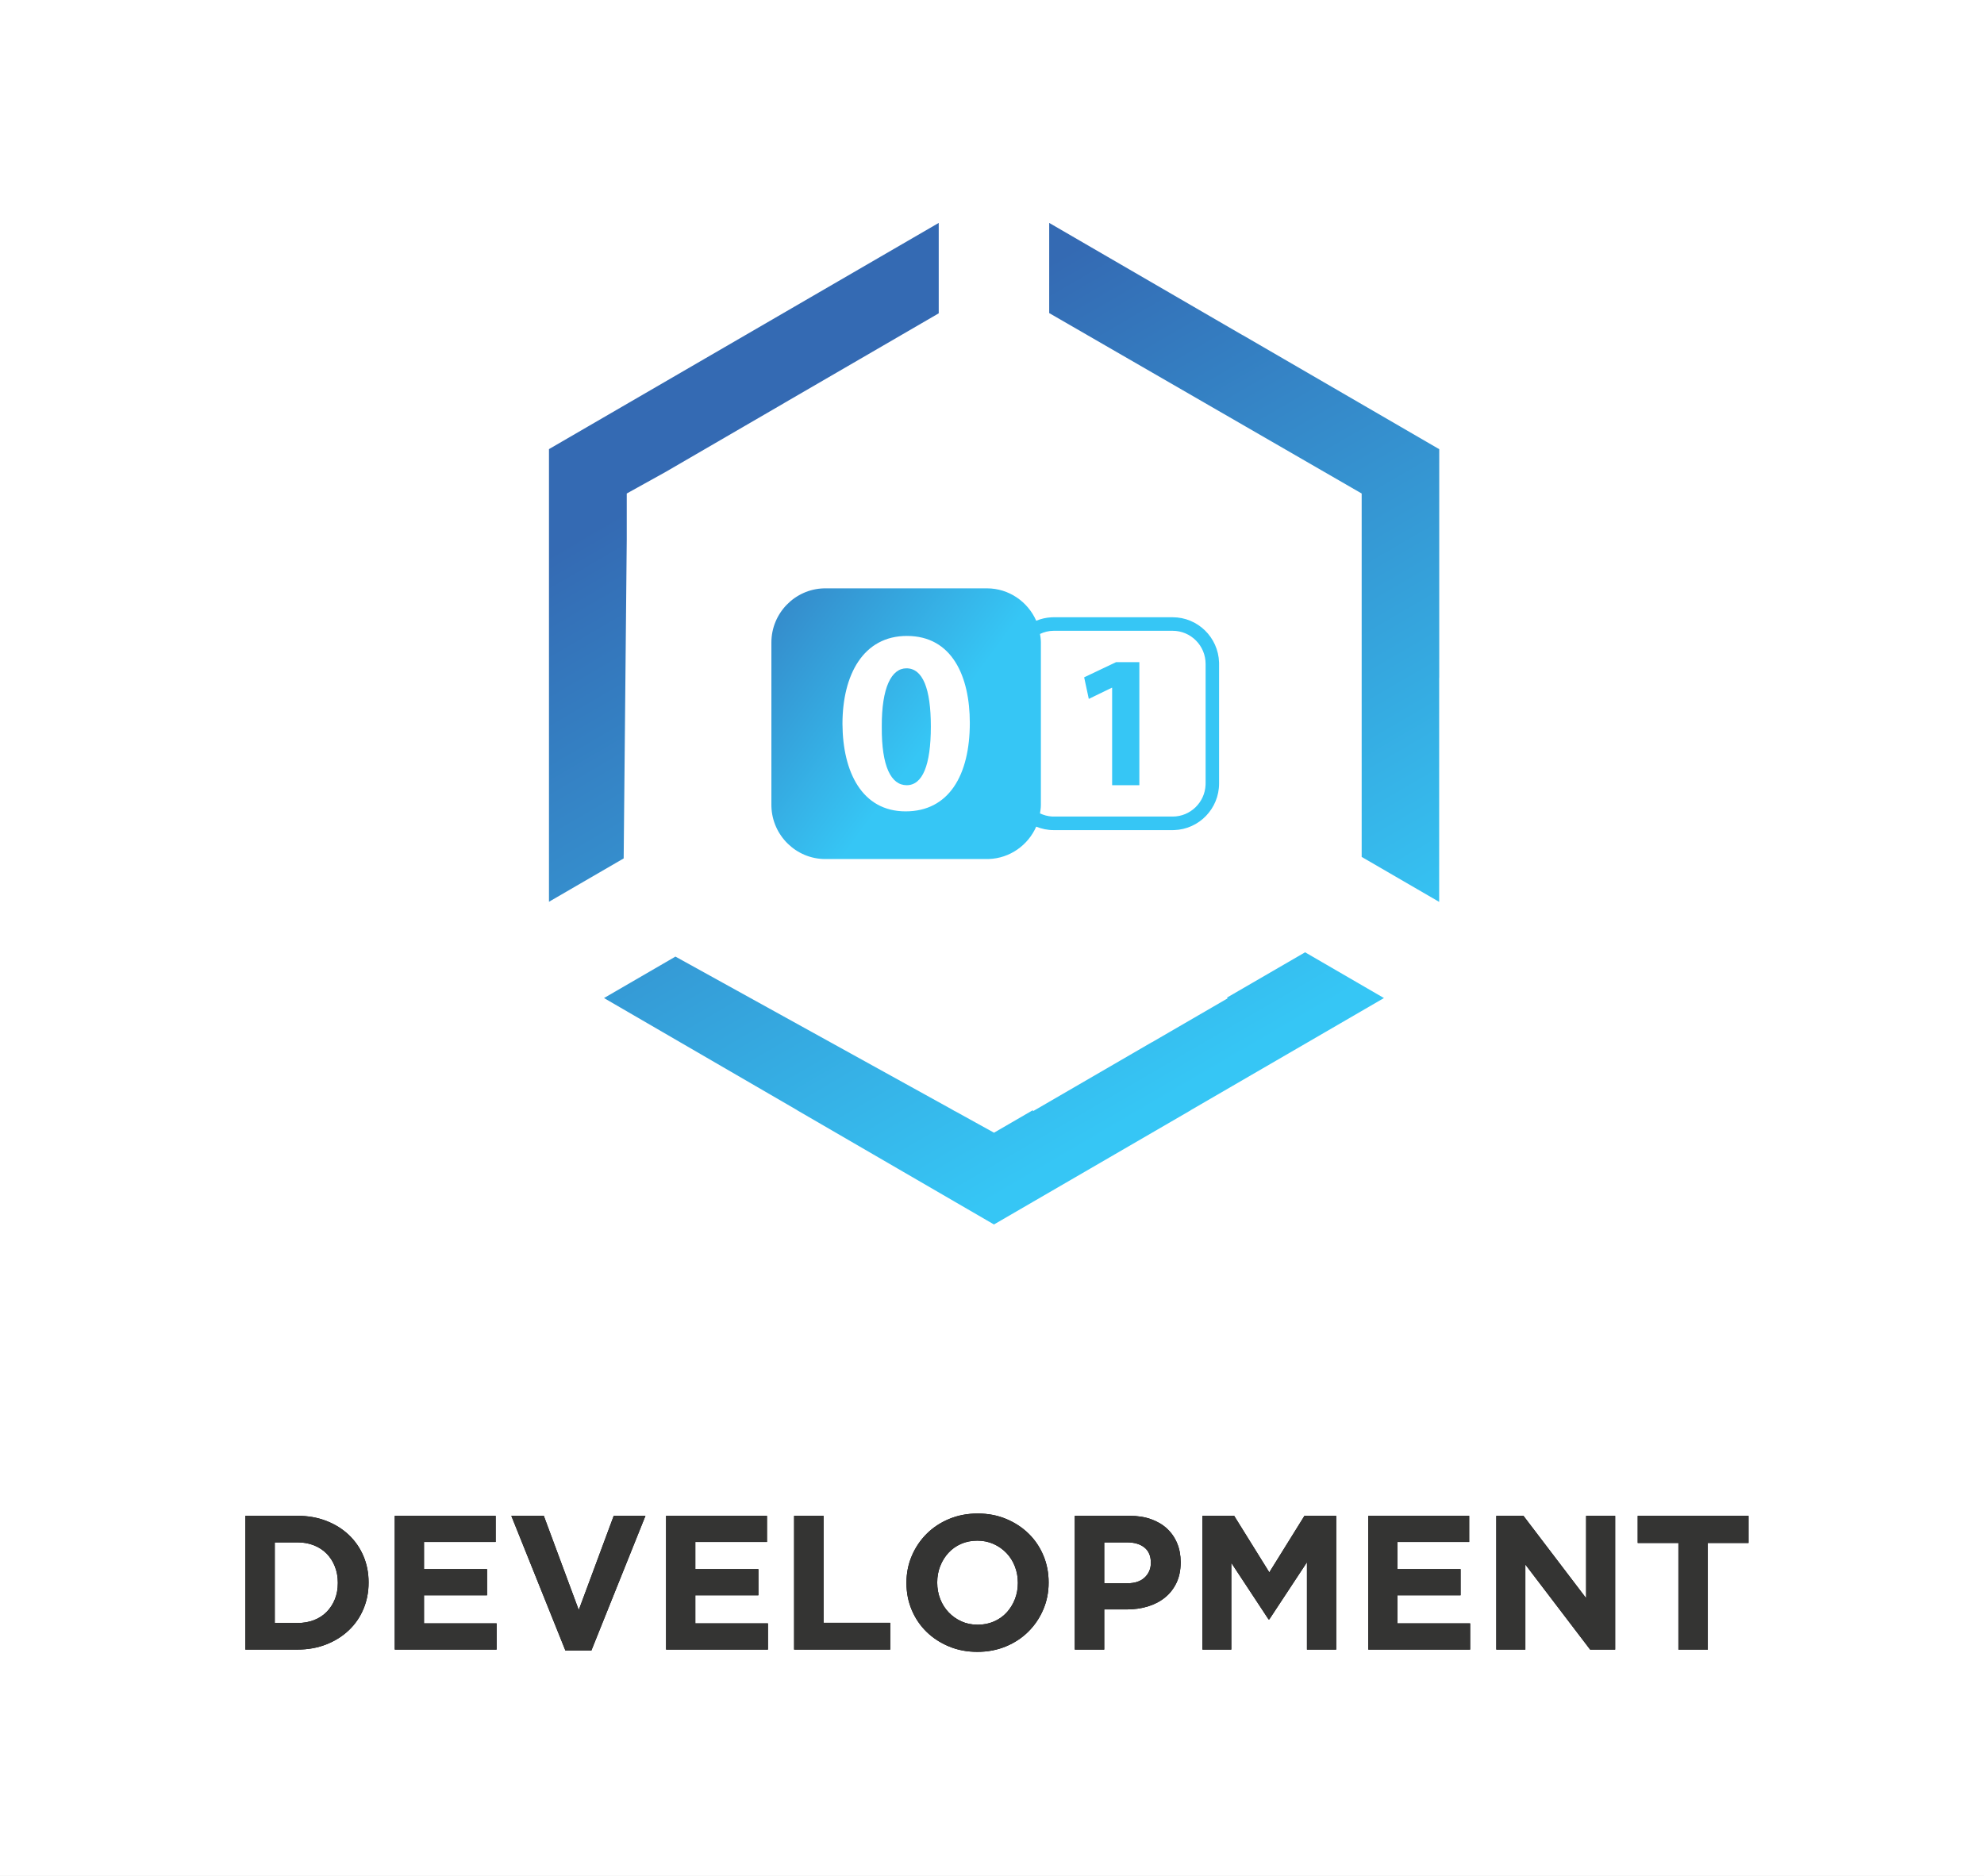
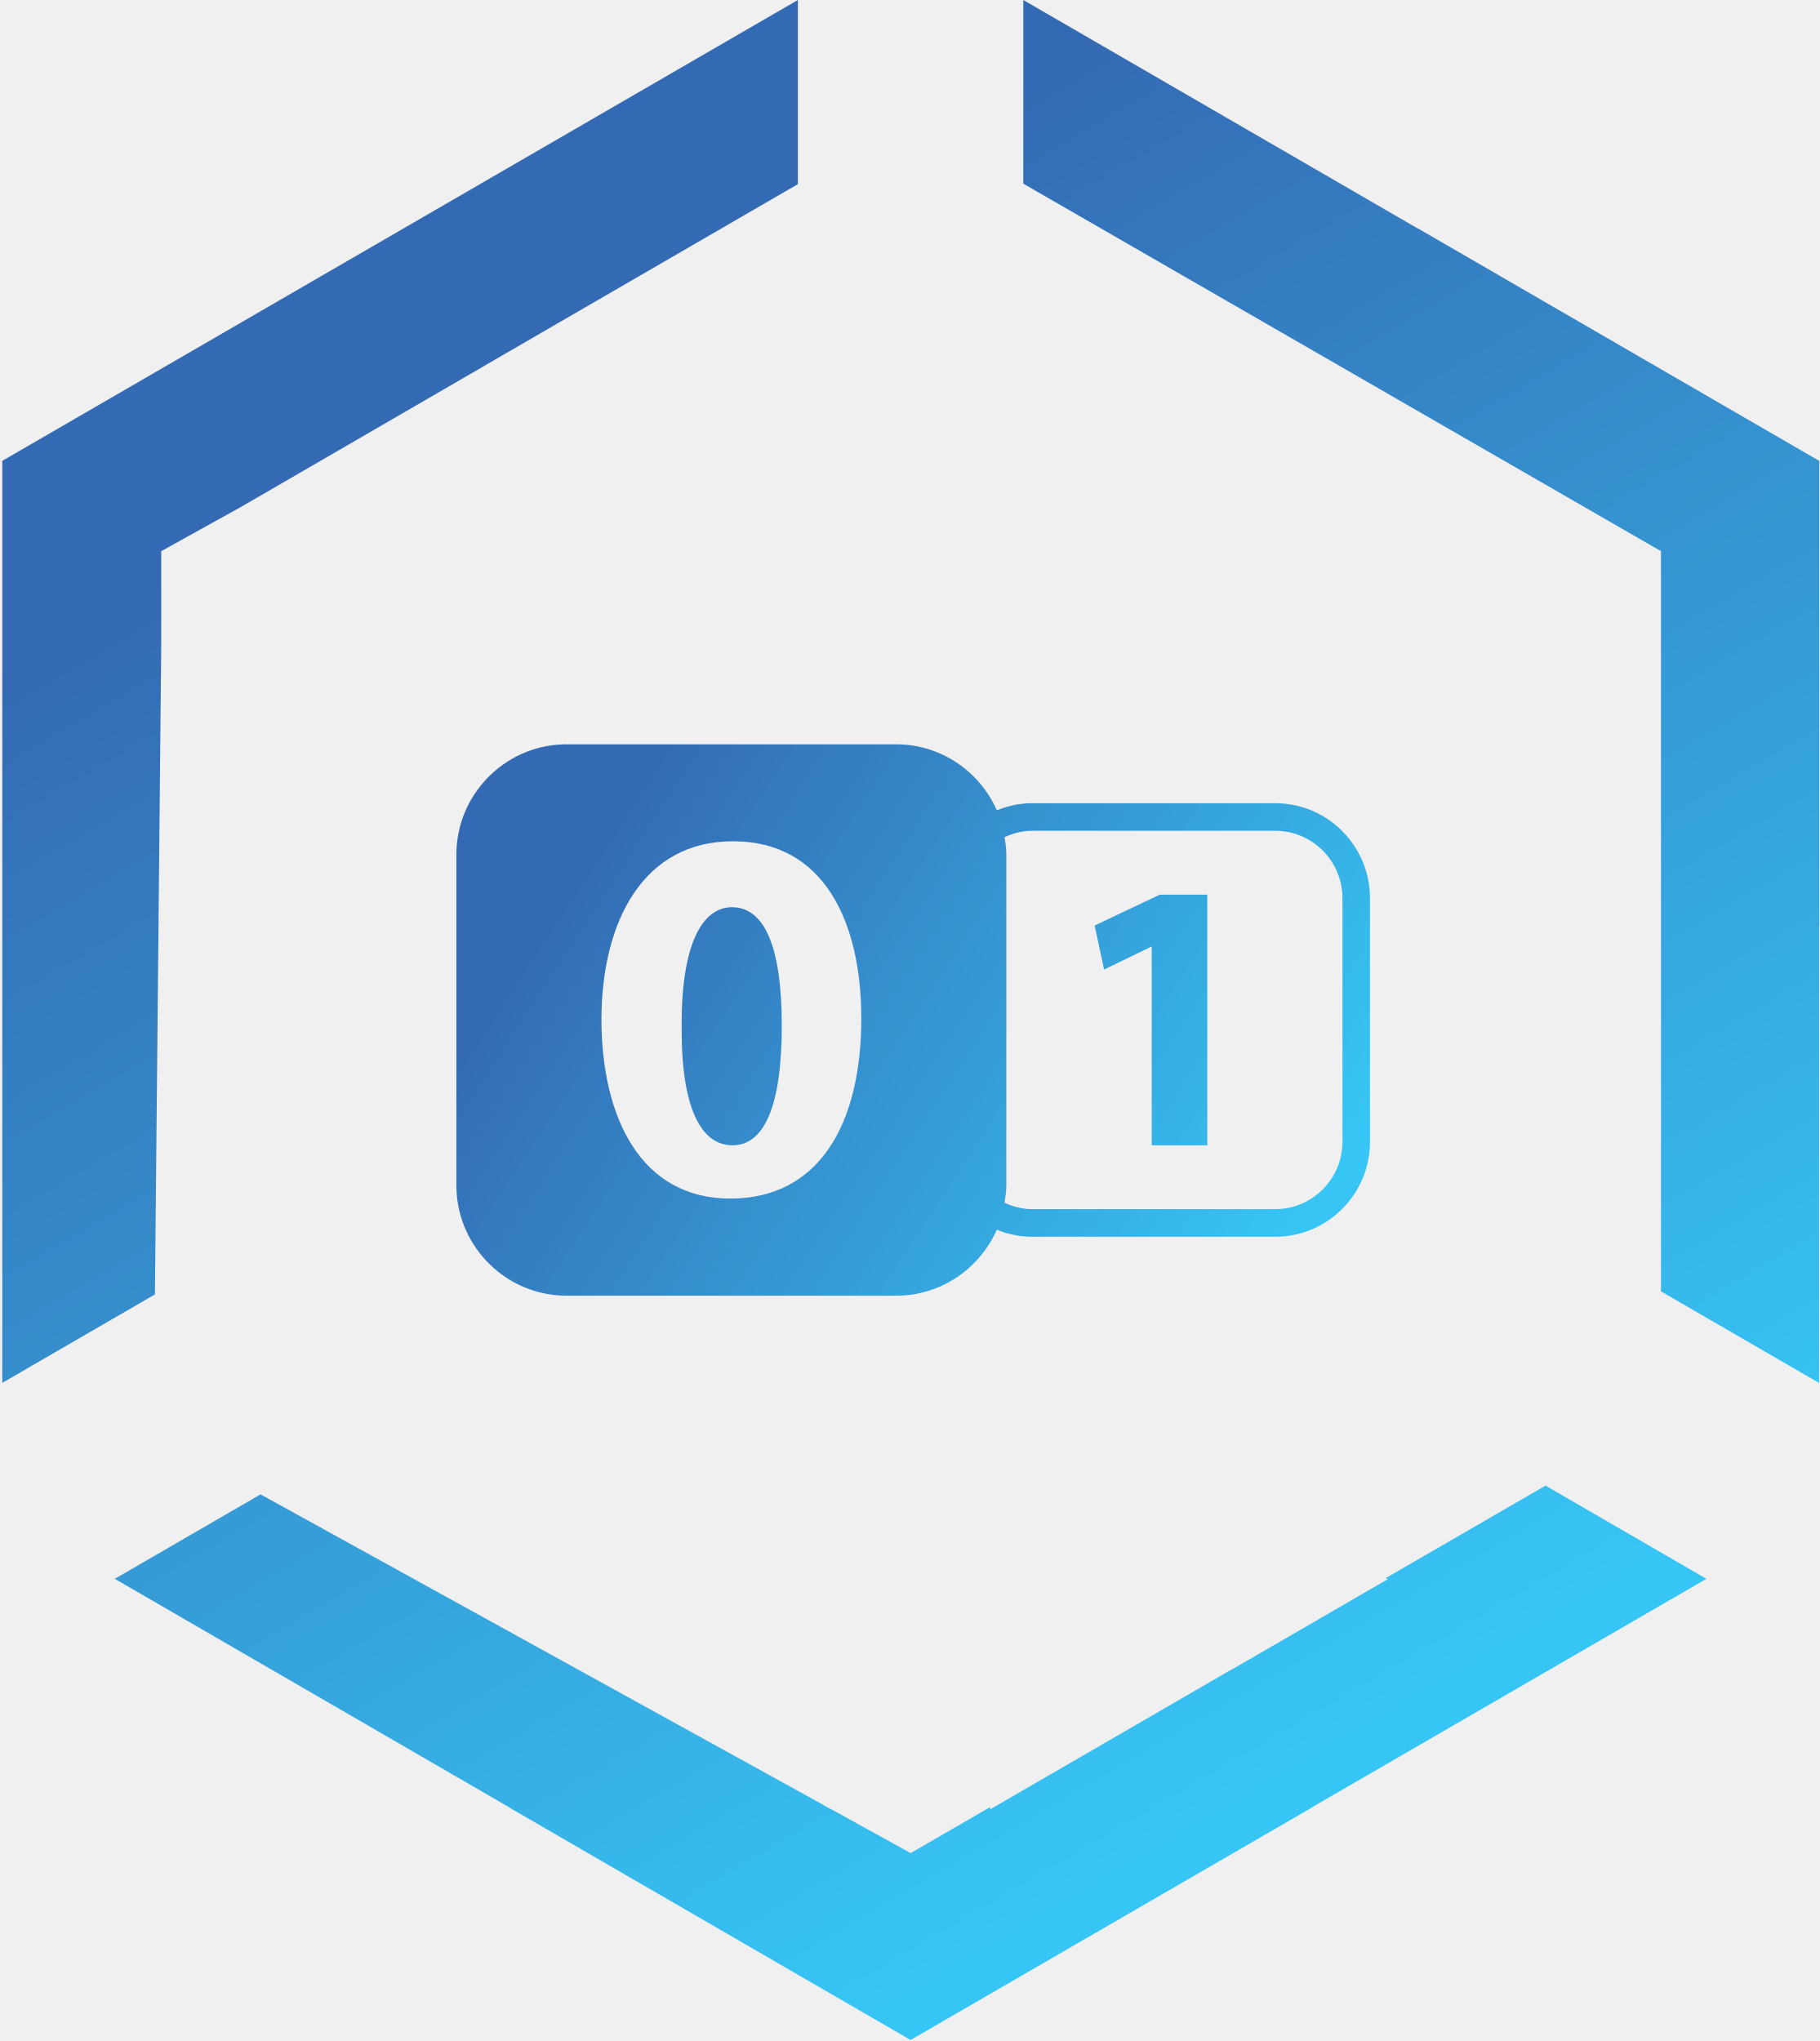
- <svg xmlns="http://www.w3.org/2000/svg" xmlns:xlink="http://www.w3.org/1999/xlink" width="623px" height="589px" viewBox="0 0 623 589" version="1.1">
+ <svg xmlns="http://www.w3.org/2000/svg" xmlns:xlink="http://www.w3.org/1999/xlink" width="156px" height="175px" viewBox="0 0 156 175" version="1.1">
  <defs>
-     <path d="M237.819,229.043 L262.575,243.412 L244.197,254.079 L201.9,278.624 L201.878,278.668 L152.351,307.412 L140.119,314.512 L78.362,278.668 L78.338,278.626 L36.045,254.079 L17.665,243.412 L40.095,230.392 L126.707,278.274 L127.889,278.961 L127.888,278.927 L140.131,285.696 L152.35,278.61 L152.351,278.958 L189.649,257.311 L189.662,257.333 L213.543,243.474 L213.24,243.297 L235.492,230.392 L237.819,229.043 Z M157.463,0 L218.135,35.215 L218.181,35.213 L267.71,63.959 L279.941,71.058 L279.941,142.748 L279.917,142.786 L279.918,213.214 L255.582,199.09 L255.583,84.973 L157.46,28.314 L157.463,0 Z M122.774,0 L122.774,28.388 L98.203,42.658 L98.205,42.655 L74.325,56.514 L74.332,56.522 L37.039,78.182 L24.808,84.973 L24.808,99.483 L23.84,199.563 L0.322,213.214 L0.322,71.068 L12.549,63.972 L62.101,35.213 L104.394,10.666 L122.774,0 Z" id="path-1" />
-     <linearGradient x1="32.052%" y1="16.325%" x2="69.25%" y2="87.337%" id="linearGradient-3">
+     <path d="M132.499,127.381 L146.292,135.372 L136.052,141.304 L112.487,154.955 L112.475,154.98 L84.881,170.965 L78.066,174.914 L43.659,154.98 L43.646,154.956 L20.082,141.304 L9.842,135.372 L22.338,128.131 L70.594,154.761 L71.252,155.143 L71.252,155.124 L78.073,158.888 L84.881,154.948 L84.881,155.141 L105.662,143.102 L105.669,143.114 L118.974,135.406 L118.805,135.308 L131.203,128.131 L132.499,127.381 Z M87.729,0 L121.532,19.584 L121.558,19.583 L149.153,35.571 L155.967,39.519 L155.967,79.388 L155.954,79.409 L155.954,118.578 L142.396,110.723 L142.396,47.257 L87.728,15.747 L87.729,0 Z M68.403,0 L68.403,15.788 L54.713,23.724 L54.714,23.722 L41.41,31.43 L41.413,31.435 L20.636,43.48 L13.822,47.257 L13.822,55.327 L13.282,110.986 L0.179,118.578 L0.179,39.524 L6.991,35.578 L34.599,19.583 L58.163,5.932 L68.403,0 Z" id="path-1" />
+     <linearGradient x1="31.988%" y1="16.325%" x2="69.319%" y2="87.337%" id="linearGradient-3">
      <stop stop-color="#346AB3" offset="0%" />
      <stop stop-color="#36C6F5" offset="100%" />
    </linearGradient>
-     <path d="M68.251,0.15 C75.137,0.15 81.084,4.353 83.713,10.321 C85.219,9.706 86.836,9.321 88.533,9.243 L89.173,9.228 L126.557,9.228 C134.435,9.228 140.875,15.541 141.124,23.404 L141.132,23.878 L141.132,61.429 C141.132,69.348 134.847,75.812 127.028,76.062 L126.557,76.07 L89.173,76.07 C87.237,76.07 85.403,75.673 83.713,74.981 C81.159,80.784 75.474,84.911 68.839,85.143 L68.251,85.153 L17.477,85.153 C8.339,85.153 0.83,77.777 0.56,68.66 L0.552,68.152 L0.552,17.15 C0.552,7.971 7.895,0.428 16.971,0.157 L17.477,0.15 L68.251,0.15 Z M126.557,13.479 L89.173,13.479 C87.637,13.479 86.207,13.861 84.897,14.471 C85.013,15.131 85.112,15.791 85.154,16.468 L85.176,17.15 L85.176,68.138 C85.176,69.066 85.037,69.942 84.897,70.822 C86.047,71.355 87.286,71.714 88.603,71.796 L89.173,71.813 L126.557,71.813 C132.115,71.813 136.667,67.381 136.891,61.847 L136.899,61.42 L136.899,23.873 C136.899,18.147 132.262,13.479 126.557,13.479 Z M43.107,15.095 C29.399,15.095 22.87,27.312 22.87,42.731 C22.952,57.807 28.99,70.183 42.703,70.183 C56.248,70.183 62.859,58.876 62.859,42.402 C62.859,27.805 57.302,15.095 43.107,15.095 Z M116.097,23.332 L116.097,61.97 L107.548,61.97 L107.548,31.372 L107.431,31.372 L100.22,34.868 L98.765,28.091 L108.774,23.332 L116.097,23.332 Z M42.961,25.264 C48.047,25.264 50.626,31.574 50.622,43.534 C50.622,55.821 47.958,61.97 43.045,61.97 C38.131,61.97 35.134,56.071 35.217,43.705 C35.134,31.158 38.303,25.264 42.961,25.264 Z" id="path-4" />
-     <linearGradient x1="86.689%" y1="57.437%" x2="93.382%" y2="60.632%" id="linearGradient-6">
+     <linearGradient x1="8.623%" y1="31.785%" x2="100%" y2="68.215%" id="linearGradient-4">
      <stop stop-color="#346AB3" offset="0%" />
-       <stop stop-color="#36C6F5" offset="100%" />
+       <stop stop-color="#36C5F4" offset="100%" />
    </linearGradient>
-     <path d="M21.42,448 C24.7,448 27.71,447.46 30.45,446.38 C33.19,445.3 35.55,443.82 37.53,441.94 C39.51,440.06 41.04,437.84 42.12,435.28 C43.2,432.72 43.74,429.96 43.74,427 L43.74,426.88 C43.74,423.92 43.2,421.17 42.12,418.63 C41.04,416.09 39.51,413.88 37.53,412 C35.55,410.12 33.19,408.65 30.45,407.59 C27.71,406.53 24.7,406 21.42,406 L5.04,406 L5.04,448 L21.42,448 Z M21.42,439.66 L14.28,439.66 L14.28,414.34 L21.42,414.34 C23.3,414.34 25.02,414.65 26.58,415.27 C28.14,415.89 29.47,416.76 30.57,417.88 C31.67,419 32.53,420.34 33.15,421.9 C33.77,423.46 34.08,425.16 34.08,427 L34.08,427.12 C34.08,429 33.77,430.7 33.15,432.22 C32.53,433.74 31.67,435.06 30.57,436.18 C29.47,437.3 28.14,438.16 26.58,438.76 C25.02,439.36 23.3,439.66 21.42,439.66 Z M83.94,448 L83.94,439.78 L61.14,439.78 L61.14,430.96 L80.94,430.96 L80.94,422.74 L61.14,422.74 L61.14,414.22 L83.64,414.22 L83.64,406 L51.96,406 L51.96,448 L83.94,448 Z M113.7,448.3 L130.68,406 L120.72,406 L109.74,435.58 L98.76,406 L88.56,406 L105.54,448.3 L113.7,448.3 Z M169.14,448 L169.14,439.78 L146.34,439.78 L146.34,430.96 L166.14,430.96 L166.14,422.74 L146.34,422.74 L146.34,414.22 L168.84,414.22 L168.84,406 L137.16,406 L137.16,448 L169.14,448 Z M207.54,448 L207.54,439.6 L186.6,439.6 L186.6,406 L177.36,406 L177.36,448 L207.54,448 Z M234.9,448.72 C238.14,448.72 241.13,448.15 243.87,447.01 C246.61,445.87 248.97,444.31 250.95,442.33 C252.93,440.35 254.48,438.05 255.6,435.43 C256.72,432.81 257.28,430 257.28,427 L257.28,426.88 C257.28,423.88 256.73,421.07 255.63,418.45 C254.53,415.83 252.99,413.55 251.01,411.61 C249.03,409.67 246.68,408.13 243.96,406.99 C241.24,405.85 238.26,405.28 235.02,405.28 C231.78,405.28 228.79,405.85 226.05,406.99 C223.31,408.13 220.95,409.69 218.97,411.67 C216.99,413.65 215.44,415.95 214.32,418.57 C213.2,421.19 212.64,424 212.64,427 L212.64,427.12 C212.64,430.12 213.19,432.93 214.29,435.55 C215.39,438.17 216.93,440.45 218.91,442.39 C220.89,444.33 223.24,445.87 225.96,447.01 C228.68,448.15 231.66,448.72 234.9,448.72 Z M235.02,440.2 C233.14,440.2 231.43,439.85 229.89,439.15 C228.35,438.45 227.01,437.5 225.87,436.3 C224.73,435.1 223.85,433.7 223.23,432.1 C222.61,430.5 222.3,428.8 222.3,427 L222.3,426.88 C222.3,425.08 222.61,423.39 223.23,421.81 C223.85,420.23 224.71,418.84 225.81,417.64 C226.91,416.44 228.23,415.5 229.77,414.82 C231.31,414.14 233.02,413.8 234.9,413.8 C236.74,413.8 238.44,414.15 240,414.85 C241.56,415.55 242.91,416.5 244.05,417.7 C245.19,418.9 246.07,420.3 246.69,421.9 C247.31,423.5 247.62,425.2 247.62,427 L247.62,427.12 C247.62,428.92 247.31,430.61 246.69,432.19 C246.07,433.77 245.21,435.16 244.11,436.36 C243.01,437.56 241.68,438.5 240.12,439.18 C238.56,439.86 236.86,440.2 235.02,440.2 Z M274.74,448 L274.74,435.4 L281.76,435.4 C284.12,435.4 286.33,435.09 288.39,434.47 C290.45,433.85 292.25,432.92 293.79,431.68 C295.33,430.44 296.54,428.9 297.42,427.06 C298.3,425.22 298.74,423.08 298.74,420.64 L298.74,420.52 C298.74,418.36 298.37,416.39 297.63,414.61 C296.89,412.83 295.83,411.3 294.45,410.02 C293.07,408.74 291.39,407.75 289.41,407.05 C287.43,406.35 285.18,406 282.66,406 L265.5,406 L265.5,448 L274.74,448 Z M282.06,427.18 L274.74,427.18 L274.74,414.34 L281.88,414.34 C284.2,414.34 286.03,414.88 287.37,415.96 C288.71,417.04 289.38,418.62 289.38,420.7 L289.38,420.82 C289.38,422.62 288.74,424.13 287.46,425.35 C286.18,426.57 284.38,427.18 282.06,427.18 Z M314.64,448 L314.64,420.76 L326.34,438.52 L326.58,438.52 L338.4,420.58 L338.4,448 L347.58,448 L347.58,406 L337.62,406 L326.58,423.76 L315.54,406 L305.58,406 L305.58,448 L314.64,448 Z M389.64,448 L389.64,439.78 L366.84,439.78 L366.84,430.96 L386.64,430.96 L386.64,422.74 L366.84,422.74 L366.84,414.22 L389.34,414.22 L389.34,406 L357.66,406 L357.66,448 L389.64,448 Z M406.98,448 L406.98,421.3 L427.32,448 L435.18,448 L435.18,406 L426.06,406 L426.06,431.86 L406.38,406 L397.86,406 L397.86,448 L406.98,448 Z M464.28,448 L464.28,414.52 L477.06,414.52 L477.06,406 L442.26,406 L442.26,414.52 L455.04,414.52 L455.04,448 L464.28,448 Z" id="path-7" />
  </defs>
  <g id="Page-1" stroke="none" stroke-width="1" fill="none" fill-rule="evenodd">
-     <g id="DEV_BACKGROUND">
-       <rect id="Rectangle" fill="#FFFFFF" fill-rule="nonzero" x="0" y="0" width="623" height="589" />
-       <g id="Group-10" transform="translate(72, 70)">
-         <g id="Development" transform="translate(100, 0)">
-           <g id="Group-3">
-             <g id="Fill-1-Clipped">
-               <mask id="mask-2" fill="white">
-                 <use xlink:href="#path-1" />
-               </mask>
-               <g id="path-1" />
-               <polygon id="Fill-1" fill="url(#linearGradient-3)" fill-rule="nonzero" mask="url(#mask-2)" points="0.322 314.512 281.624 314.512 281.624 0 0.322 0" />
-             </g>
-           </g>
-           <g id="Group-6" transform="translate(69.67442, 114.6047)">
-             <g id="Fill-4-Clipped">
-               <mask id="mask-5" fill="white">
-                 <use xlink:href="#path-4" />
-               </mask>
-               <g id="path-4" />
-               <polygon id="Fill-4" fill="url(#linearGradient-6)" fill-rule="nonzero" mask="url(#mask-5)" points="-1276.279 301.488 241.581 301.488 241.581 -638.14 -1276.279 -638.14" />
-             </g>
+     <g id="dev_color">
+       <g id="ICON">
+         <g id="OUTLINE">
+           <g id="Fill-1-Clipped">
+             <mask id="mask-2" fill="white">
+               <use xlink:href="#path-1" />
+             </mask>
+             <g id="path-1" />
+             <polygon id="Fill-1" fill="url(#linearGradient-3)" fill-rule="nonzero" mask="url(#mask-2)" points="0.179 174.914 156.905 174.914 156.905 0 0.179 0" />
          </g>
        </g>
-         <g id="DEVELOPMENT" fill-rule="nonzero">
-           <use fill="#000000" xlink:href="#path-7" />
-           <use fill="#343433" xlink:href="#path-7" />
-         </g>
+         <path d="M76.844,63.82 C80.681,63.82 83.994,66.157 85.458,69.477 C86.298,69.135 87.199,68.92 88.144,68.877 L88.501,68.869 L109.329,68.869 C113.718,68.869 117.306,72.38 117.445,76.753 L117.449,77.016 L117.449,97.9 C117.449,102.304 113.948,105.899 109.591,106.038 L109.329,106.042 L88.501,106.042 C87.422,106.042 86.4,105.822 85.458,105.437 C84.036,108.664 80.868,110.96 77.172,111.088 L76.844,111.094 L48.556,111.094 C43.464,111.094 39.281,106.992 39.13,101.922 L39.126,101.639 L39.126,73.275 C39.126,68.17 43.217,63.975 48.274,63.824 L48.556,63.82 L76.844,63.82 Z M109.329,71.233 L88.501,71.233 C87.645,71.233 86.848,71.446 86.118,71.785 C86.183,72.152 86.238,72.519 86.262,72.895 L86.274,73.275 L86.274,101.631 C86.274,102.147 86.196,102.634 86.118,103.124 C86.759,103.42 87.449,103.62 88.183,103.665 L88.501,103.675 L109.329,103.675 C112.426,103.675 114.961,101.21 115.086,98.133 L115.091,97.895 L115.091,77.014 C115.091,73.829 112.508,71.233 109.329,71.233 Z M62.836,72.132 C55.198,72.132 51.56,78.926 51.56,87.501 C51.606,95.886 54.97,102.769 62.61,102.769 C70.157,102.769 73.84,96.48 73.84,87.318 C73.84,79.2 70.744,72.132 62.836,72.132 Z M103.501,76.713 L103.501,98.201 L98.738,98.201 L98.738,81.184 L98.673,81.184 L94.655,83.129 L93.845,79.359 L99.421,76.713 L103.501,76.713 Z M62.754,77.787 C65.588,77.787 67.025,81.297 67.022,87.948 C67.022,94.781 65.538,98.201 62.801,98.201 C60.063,98.201 58.393,94.92 58.44,88.043 C58.393,81.065 60.159,77.787 62.754,77.787 Z" id="INSIDE-SHAPE" fill="url(#linearGradient-4)" fill-rule="nonzero" />
      </g>
    </g>
  </g>
</svg>
